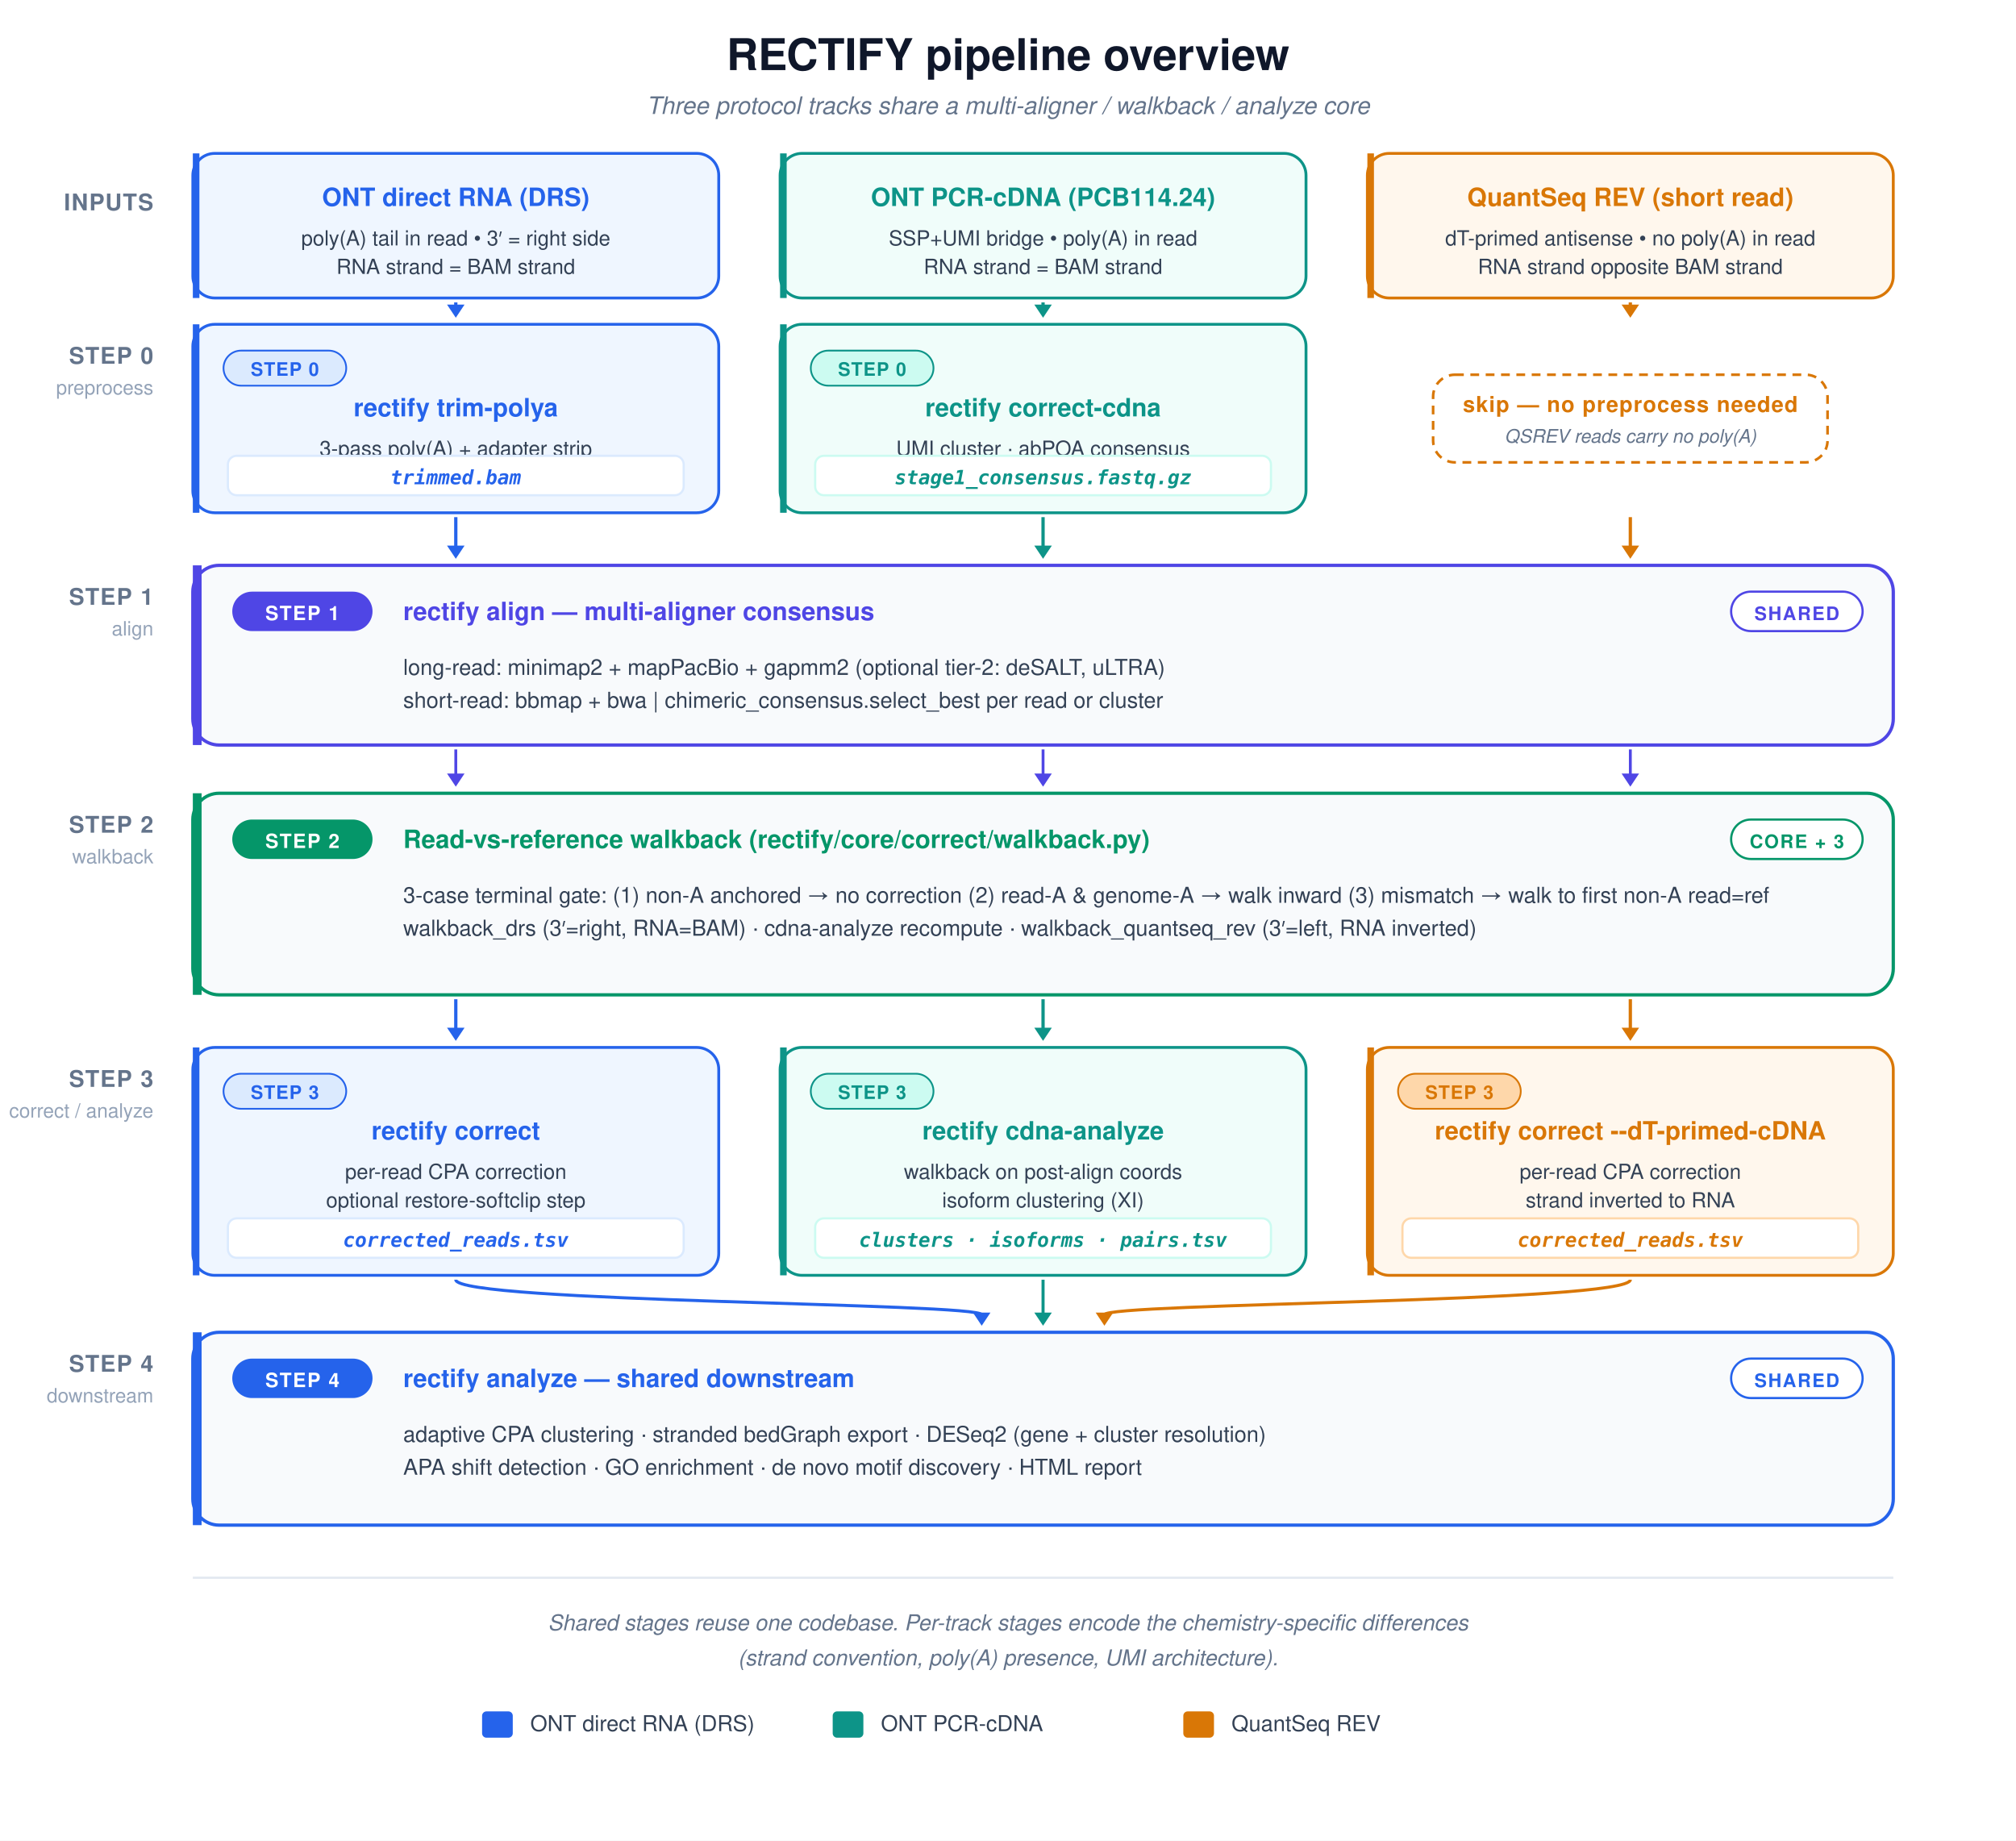
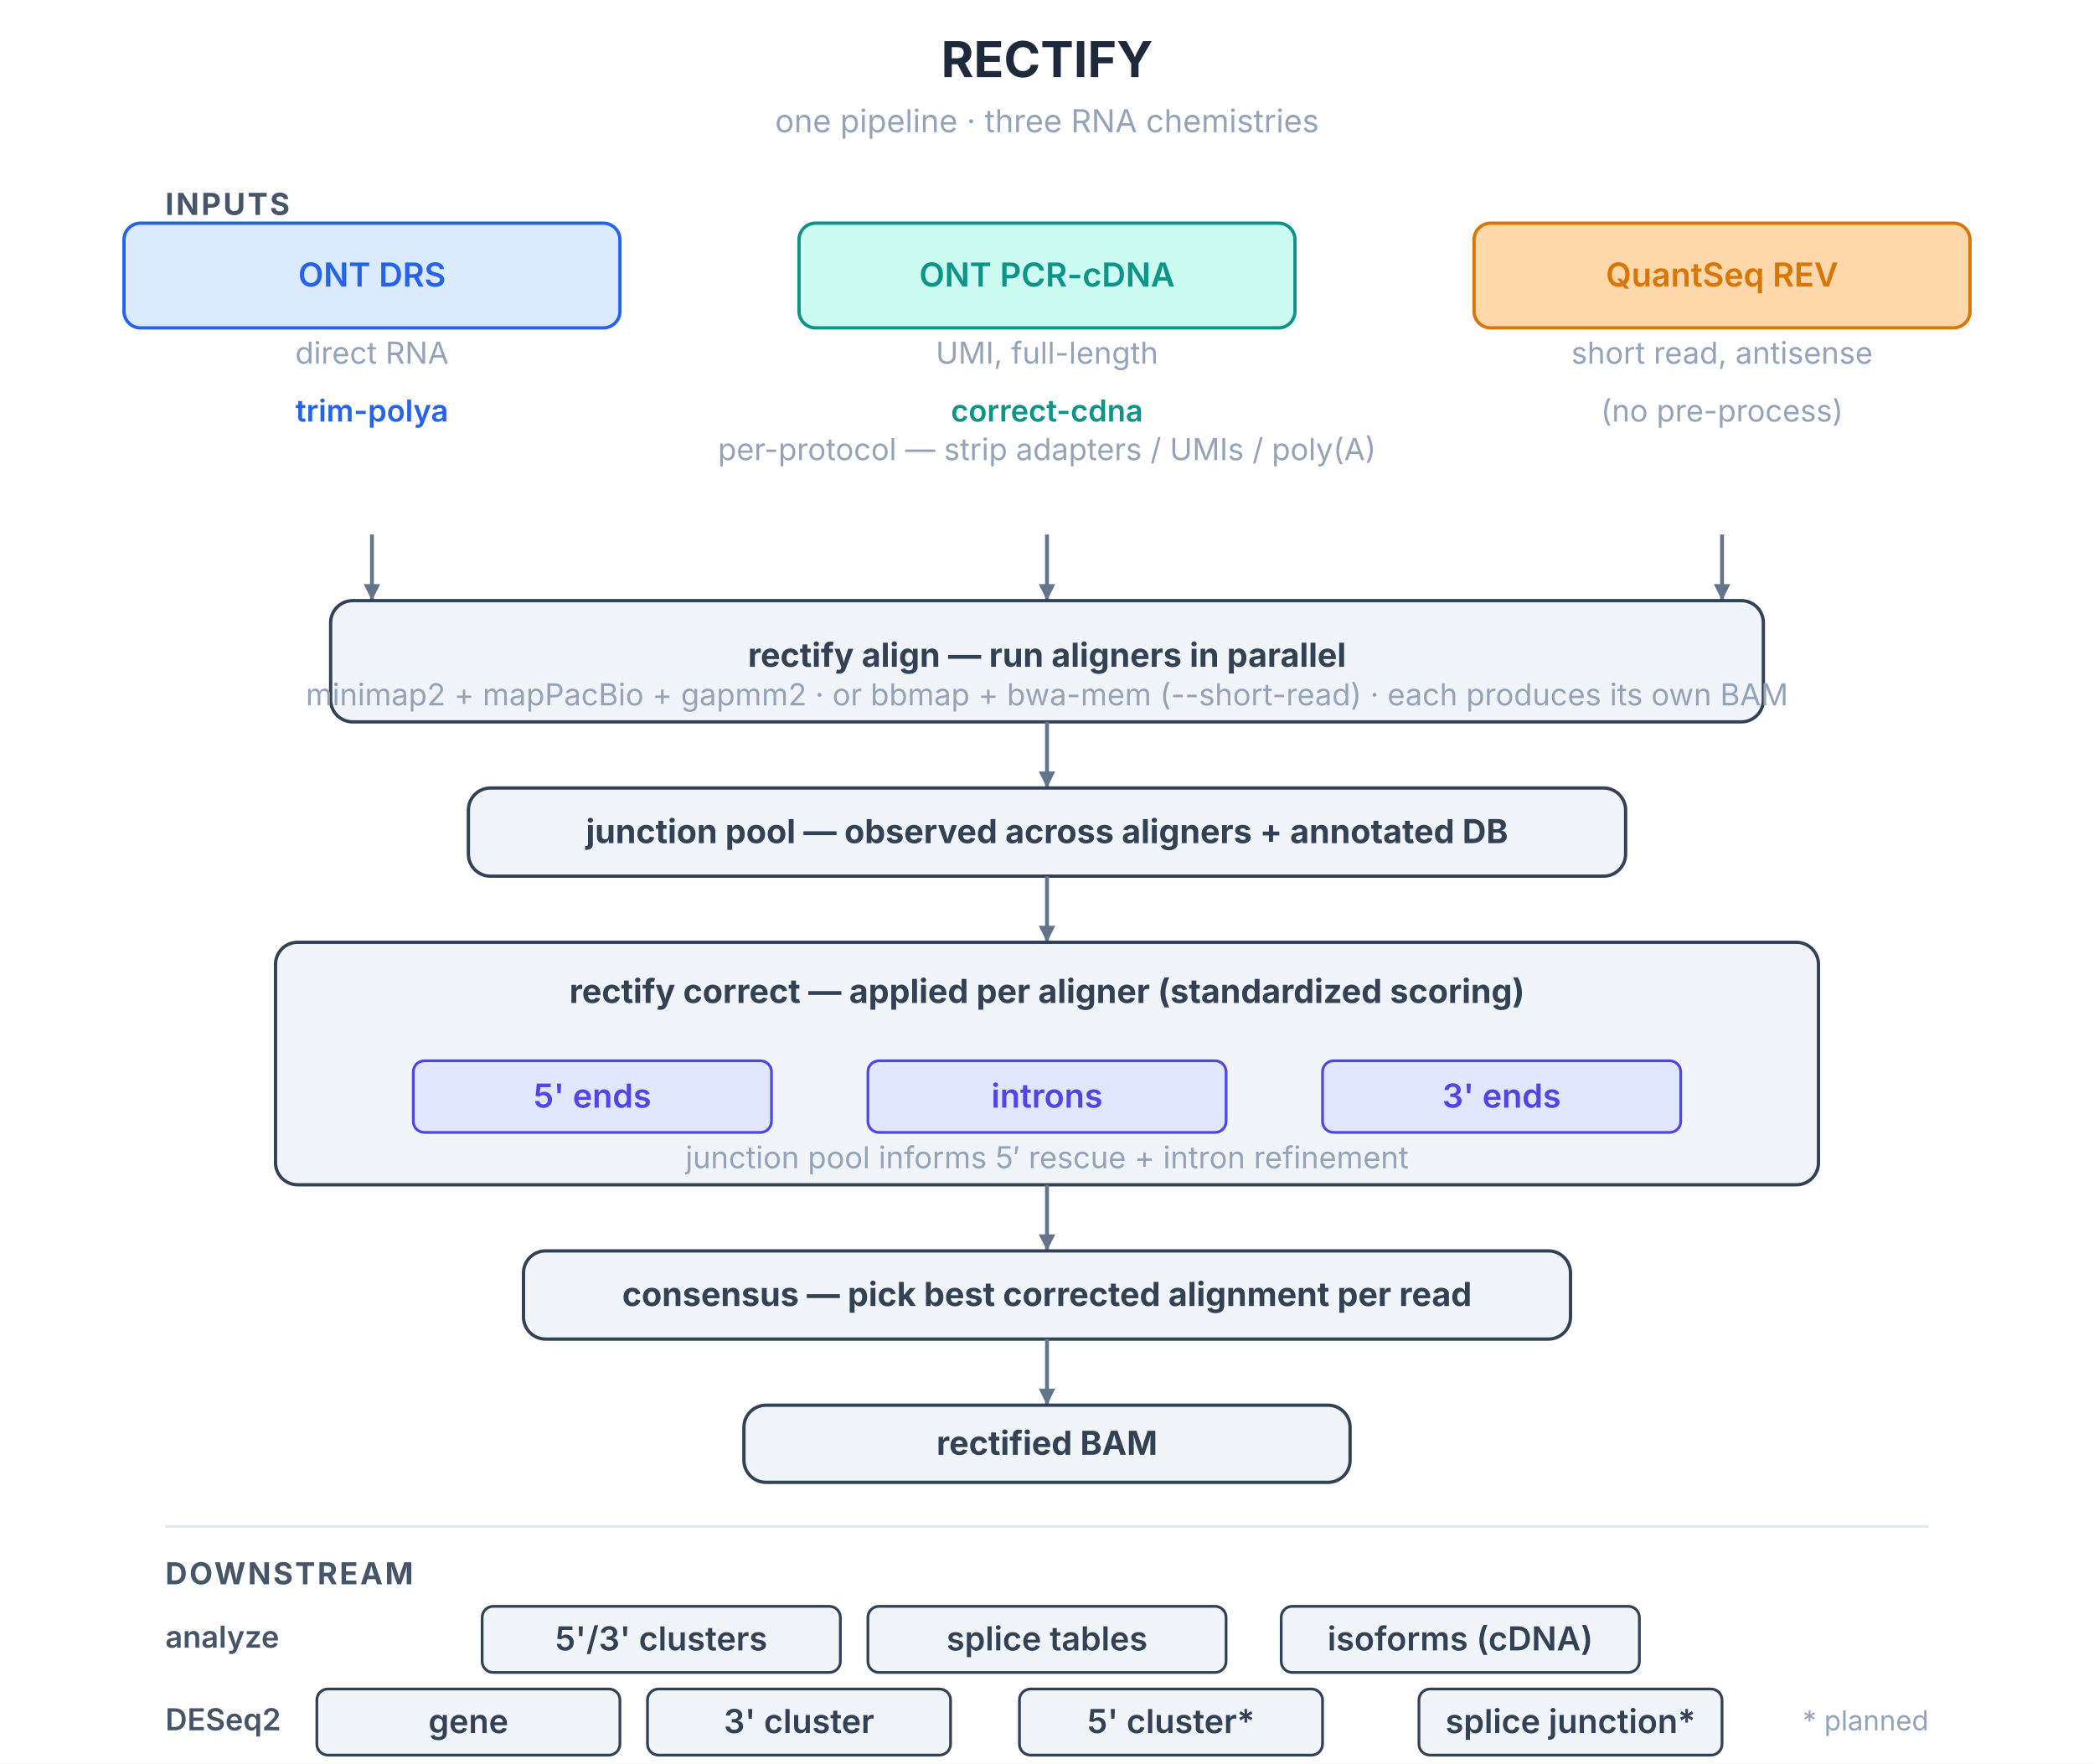
- <svg xmlns="http://www.w3.org/2000/svg" width="920" height="840" viewBox="0 0 920 840">
-   <rect fill="#ffffff" width="920" height="840" />
-   <g font-family="Helvetica Neue, Helvetica, Arial, sans-serif">
-     <text x="460.0" y="32.0" font-size="20" font-weight="700" text-anchor="middle" fill="#0f172a">RECTIFY pipeline overview</text>
-     <text x="460.0" y="52.0" font-size="11" font-weight="normal" text-anchor="middle" fill="#64748b" font-style="italic">Three protocol tracks share a multi-aligner / walkback / analyze core</text>
-     <text x="70.0" y="96.0" font-size="10.5" font-weight="700" text-anchor="end" fill="#64748b" letter-spacing="0.5">INPUTS</text>
-     <rect x="88" y="70" width="240" height="66" rx="10" fill="#eff6ff" />
-     <rect x="88" y="70" width="240" height="66" rx="10" fill="none" stroke="#2563eb" stroke-width="1.3" />
-     <rect x="88" y="70" width="3" height="66" fill="#2563eb" />
-     <text x="208.0" y="94.0" font-size="11.5" font-weight="700" text-anchor="middle" fill="#2563eb">ONT direct RNA (DRS)</text>
-     <text x="208.0" y="112.0" font-size="9.5" font-weight="normal" text-anchor="middle" fill="#334155">poly(A) tail in read • 3′ = right side</text>
-     <text x="208.0" y="125.0" font-size="9.5" font-weight="normal" text-anchor="middle" fill="#334155">RNA strand = BAM strand</text>
-     <rect x="356" y="70" width="240" height="66" rx="10" fill="#f0fdfa" />
-     <rect x="356" y="70" width="240" height="66" rx="10" fill="none" stroke="#0d9488" stroke-width="1.3" />
-     <rect x="356" y="70" width="3" height="66" fill="#0d9488" />
-     <text x="476.0" y="94.0" font-size="11.5" font-weight="700" text-anchor="middle" fill="#0d9488">ONT PCR-cDNA (PCB114.24)</text>
-     <text x="476.0" y="112.0" font-size="9.5" font-weight="normal" text-anchor="middle" fill="#334155">SSP+UMI bridge • poly(A) in read</text>
-     <text x="476.0" y="125.0" font-size="9.5" font-weight="normal" text-anchor="middle" fill="#334155">RNA strand = BAM strand</text>
-     <rect x="624" y="70" width="240" height="66" rx="10" fill="#fff7ed" />
-     <rect x="624" y="70" width="240" height="66" rx="10" fill="none" stroke="#d97706" stroke-width="1.3" />
-     <rect x="624" y="70" width="3" height="66" fill="#d97706" />
-     <text x="744.0" y="94.0" font-size="11.5" font-weight="700" text-anchor="middle" fill="#d97706">QuantSeq REV (short read)</text>
-     <text x="744.0" y="112.0" font-size="9.5" font-weight="normal" text-anchor="middle" fill="#334155">dT-primed antisense • no poly(A) in read</text>
-     <text x="744.0" y="125.0" font-size="9.5" font-weight="normal" text-anchor="middle" fill="#334155">RNA strand opposite BAM strand</text>
-     <line x1="208.0" x2="208.0" y1="138" y2="140" stroke="#2563eb" stroke-width="1.5" />
-     <polygon points="208.0,145 204.0,139 212.0,139" fill="#2563eb" />
-     <line x1="476.0" x2="476.0" y1="138" y2="140" stroke="#0d9488" stroke-width="1.5" />
-     <polygon points="476.0,145 472.0,139 480.0,139" fill="#0d9488" />
-     <line x1="744.0" x2="744.0" y1="138" y2="140" stroke="#d97706" stroke-width="1.5" />
-     <polygon points="744.0,145 740.0,139 748.0,139" fill="#d97706" />
-     <text x="70.0" y="166.0" font-size="10.5" font-weight="700" text-anchor="end" fill="#64748b" letter-spacing="0.5">STEP 0</text>
-     <text x="70.0" y="180.0" font-size="9" font-weight="normal" text-anchor="end" fill="#94a3b8">preprocess</text>
-     <rect x="88" y="148" width="240" height="86" rx="10" fill="#eff6ff" />
-     <rect x="88" y="148" width="240" height="86" rx="10" fill="none" stroke="#2563eb" stroke-width="1.3" />
-     <rect x="88" y="148" width="3" height="86" fill="#2563eb" />
-     <rect x="102" y="160" width="56" height="16" rx="8" fill="#dbeafe" stroke="#2563eb" stroke-width="0.8" />
-     <text x="130.0" y="171.5" font-size="8.5" font-weight="700" text-anchor="middle" fill="#2563eb" letter-spacing="0.4">STEP 0</text>
-     <text x="208.0" y="190.0" font-size="11.5" font-weight="700" text-anchor="middle" fill="#2563eb">rectify trim-polya</text>
-     <text x="208.0" y="208.0" font-size="9.5" font-weight="normal" text-anchor="middle" fill="#334155">3-pass poly(A) + adapter strip</text>
-     <text x="208.0" y="221.0" font-size="9.5" font-weight="normal" text-anchor="middle" fill="#334155">tail length cached for restore</text>
-     <rect x="104" y="208" width="208" height="18" rx="4" fill="#ffffff" stroke="#dbeafe" stroke-width="1" />
-     <text x="208.0" y="221.0" font-size="9" font-weight="600" text-anchor="middle" fill="#2563eb" font-style="italic" font-family="ui-monospace, Menlo, Consolas, monospace">trimmed.bam</text>
-     <rect x="356" y="148" width="240" height="86" rx="10" fill="#f0fdfa" />
-     <rect x="356" y="148" width="240" height="86" rx="10" fill="none" stroke="#0d9488" stroke-width="1.3" />
-     <rect x="356" y="148" width="3" height="86" fill="#0d9488" />
-     <rect x="370" y="160" width="56" height="16" rx="8" fill="#ccfbf1" stroke="#0d9488" stroke-width="0.8" />
-     <text x="398.0" y="171.5" font-size="8.5" font-weight="700" text-anchor="middle" fill="#0d9488" letter-spacing="0.4">STEP 0</text>
-     <text x="476.0" y="190.0" font-size="11.5" font-weight="700" text-anchor="middle" fill="#0d9488">rectify correct-cdna</text>
-     <text x="476.0" y="208.0" font-size="9.5" font-weight="normal" text-anchor="middle" fill="#334155">UMI cluster · abPOA consensus</text>
-     <text x="476.0" y="221.0" font-size="9.5" font-weight="normal" text-anchor="middle" fill="#334155">strip SSP+UMI+GGG (5′) and poly(A) (3′)</text>
-     <rect x="372" y="208" width="208" height="18" rx="4" fill="#ffffff" stroke="#ccfbf1" stroke-width="1" />
-     <text x="476.0" y="221.0" font-size="9" font-weight="600" text-anchor="middle" fill="#0d9488" font-style="italic" font-family="ui-monospace, Menlo, Consolas, monospace">stage1_consensus.fastq.gz</text>
-     <rect x="654.0" y="171.0" width="180" height="40" rx="10" fill="#ffffff" stroke="#d97706" stroke-width="1.2" stroke-dasharray="4,3" />
-     <text x="744.0" y="188.0" font-size="10" font-weight="700" text-anchor="middle" fill="#d97706" letter-spacing="0.4">skip — no preprocess needed</text>
-     <text x="744.0" y="202.0" font-size="8.5" font-weight="normal" text-anchor="middle" fill="#64748b" font-style="italic">QSREV reads carry no poly(A)</text>
-     <line x1="208.0" x2="208.0" y1="236" y2="250" stroke="#2563eb" stroke-width="1.5" />
-     <polygon points="208.0,255 204.0,249 212.0,249" fill="#2563eb" />
-     <line x1="476.0" x2="476.0" y1="236" y2="250" stroke="#0d9488" stroke-width="1.5" />
-     <polygon points="476.0,255 472.0,249 480.0,249" fill="#0d9488" />
-     <line x1="744.0" x2="744.0" y1="236" y2="250" stroke="#d97706" stroke-width="1.5" />
-     <polygon points="744.0,255 740.0,249 748.0,249" fill="#d97706" />
-     <text x="70.0" y="276.0" font-size="10.5" font-weight="700" text-anchor="end" fill="#64748b" letter-spacing="0.5">STEP 1</text>
-     <text x="70.0" y="290.0" font-size="9" font-weight="normal" text-anchor="end" fill="#94a3b8">align</text>
-     <rect x="88" y="258" width="776" height="82" rx="12" fill="#f8fafc" />
-     <rect x="88" y="258" width="776" height="82" rx="12" fill="none" stroke="#4f46e5" stroke-width="1.5" />
-     <rect x="88" y="258" width="4" height="82" fill="#4f46e5" />
-     <rect x="106" y="270" width="64" height="18" rx="9" fill="#4f46e5" stroke="none" stroke-width="1.2" />
-     <text x="138.0" y="283.0" font-size="9" font-weight="700" text-anchor="middle" fill="#ffffff" letter-spacing="0.6">STEP 1</text>
-     <rect x="790" y="270" width="60" height="18" rx="9" fill="#ffffff" stroke="#4f46e5" stroke-width="1" />
-     <text x="820.0" y="283.0" font-size="8.5" font-weight="700" text-anchor="middle" fill="#4f46e5" letter-spacing="0.6">SHARED</text>
-     <text x="184.0" y="283.0" font-size="11.5" font-weight="700" text-anchor="start" fill="#4f46e5">rectify align — multi-aligner consensus</text>
-     <text x="184.0" y="308.0" font-size="10" font-weight="normal" text-anchor="start" fill="#334155">long-read: minimap2 + mapPacBio + gapmm2  (optional tier-2: deSALT, uLTRA)</text>
-     <text x="184.0" y="323.0" font-size="10" font-weight="normal" text-anchor="start" fill="#334155">short-read: bbmap + bwa     |     chimeric_consensus.select_best per read or cluster</text>
-     <line x1="208.0" x2="208.0" y1="342" y2="354" stroke="#4f46e5" stroke-width="1.3" />
-     <polygon points="208.0,359 204.0,353 212.0,353" fill="#4f46e5" />
-     <line x1="476.0" x2="476.0" y1="342" y2="354" stroke="#4f46e5" stroke-width="1.3" />
-     <polygon points="476.0,359 472.0,353 480.0,353" fill="#4f46e5" />
-     <line x1="744.0" x2="744.0" y1="342" y2="354" stroke="#4f46e5" stroke-width="1.3" />
-     <polygon points="744.0,359 740.0,353 748.0,353" fill="#4f46e5" />
-     <text x="70.0" y="380.0" font-size="10.5" font-weight="700" text-anchor="end" fill="#64748b" letter-spacing="0.5">STEP 2</text>
-     <text x="70.0" y="394.0" font-size="9" font-weight="normal" text-anchor="end" fill="#94a3b8">walkback</text>
-     <rect x="88" y="362" width="776" height="92" rx="12" fill="#f8fafc" />
-     <rect x="88" y="362" width="776" height="92" rx="12" fill="none" stroke="#059669" stroke-width="1.5" />
-     <rect x="88" y="362" width="4" height="92" fill="#059669" />
-     <rect x="106" y="374" width="64" height="18" rx="9" fill="#059669" stroke="none" stroke-width="1.2" />
-     <text x="138.0" y="387.0" font-size="9" font-weight="700" text-anchor="middle" fill="#ffffff" letter-spacing="0.6">STEP 2</text>
-     <rect x="790" y="374" width="60" height="18" rx="9" fill="#ffffff" stroke="#059669" stroke-width="1" />
-     <text x="820.0" y="387.0" font-size="8.5" font-weight="700" text-anchor="middle" fill="#059669" letter-spacing="0.6">CORE + 3</text>
-     <text x="184.0" y="387.0" font-size="11.5" font-weight="700" text-anchor="start" fill="#059669">Read-vs-reference walkback   (rectify/core/correct/walkback.py)</text>
-     <text x="184.0" y="412.0" font-size="10" font-weight="normal" text-anchor="start" fill="#334155">3-case terminal gate:  (1) non-A anchored → no correction   (2) read-A &amp; genome-A → walk inward   (3) mismatch → walk to first non-A read=ref</text>
-     <text x="184.0" y="427.0" font-size="10" font-weight="normal" text-anchor="start" fill="#334155">walkback_drs (3′=right, RNA=BAM)   ·   cdna-analyze recompute   ·   walkback_quantseq_rev (3′=left, RNA inverted)</text>
-     <line x1="208.0" x2="208.0" y1="456" y2="470" stroke="#2563eb" stroke-width="1.5" />
-     <polygon points="208.0,475 204.0,469 212.0,469" fill="#2563eb" />
-     <line x1="476.0" x2="476.0" y1="456" y2="470" stroke="#0d9488" stroke-width="1.5" />
-     <polygon points="476.0,475 472.0,469 480.0,469" fill="#0d9488" />
-     <line x1="744.0" x2="744.0" y1="456" y2="470" stroke="#d97706" stroke-width="1.5" />
-     <polygon points="744.0,475 740.0,469 748.0,469" fill="#d97706" />
-     <text x="70.0" y="496.0" font-size="10.5" font-weight="700" text-anchor="end" fill="#64748b" letter-spacing="0.5">STEP 3</text>
-     <text x="70.0" y="510.0" font-size="9" font-weight="normal" text-anchor="end" fill="#94a3b8">correct / analyze</text>
-     <rect x="88" y="478" width="240" height="104" rx="10" fill="#eff6ff" />
-     <rect x="88" y="478" width="240" height="104" rx="10" fill="none" stroke="#2563eb" stroke-width="1.3" />
-     <rect x="88" y="478" width="3" height="104" fill="#2563eb" />
-     <rect x="102" y="490" width="56" height="16" rx="8" fill="#dbeafe" stroke="#2563eb" stroke-width="0.8" />
-     <text x="130.0" y="501.5" font-size="8.5" font-weight="700" text-anchor="middle" fill="#2563eb" letter-spacing="0.4">STEP 3</text>
-     <text x="208.0" y="520.0" font-size="11.5" font-weight="700" text-anchor="middle" fill="#2563eb">rectify correct</text>
-     <text x="208.0" y="538.0" font-size="9.5" font-weight="normal" text-anchor="middle" fill="#334155">per-read CPA correction</text>
-     <text x="208.0" y="551.0" font-size="9.5" font-weight="normal" text-anchor="middle" fill="#334155">optional restore-softclip step</text>
-     <text x="208.0" y="564.0" font-size="9.5" font-weight="normal" text-anchor="middle" fill="#334155">(poly(A) re-attached for IGV)</text>
-     <rect x="104" y="556" width="208" height="18" rx="4" fill="#ffffff" stroke="#dbeafe" stroke-width="1" />
-     <text x="208.0" y="569.0" font-size="9" font-weight="600" text-anchor="middle" fill="#2563eb" font-style="italic" font-family="ui-monospace, Menlo, Consolas, monospace">corrected_reads.tsv</text>
-     <rect x="356" y="478" width="240" height="104" rx="10" fill="#f0fdfa" />
-     <rect x="356" y="478" width="240" height="104" rx="10" fill="none" stroke="#0d9488" stroke-width="1.3" />
-     <rect x="356" y="478" width="3" height="104" fill="#0d9488" />
-     <rect x="370" y="490" width="56" height="16" rx="8" fill="#ccfbf1" stroke="#0d9488" stroke-width="0.8" />
-     <text x="398.0" y="501.5" font-size="8.5" font-weight="700" text-anchor="middle" fill="#0d9488" letter-spacing="0.4">STEP 3</text>
-     <text x="476.0" y="520.0" font-size="11.5" font-weight="700" text-anchor="middle" fill="#0d9488">rectify cdna-analyze</text>
-     <text x="476.0" y="538.0" font-size="9.5" font-weight="normal" text-anchor="middle" fill="#334155">walkback on post-align coords</text>
-     <text x="476.0" y="551.0" font-size="9.5" font-weight="normal" text-anchor="middle" fill="#334155">isoform clustering (XI)</text>
-     <text x="476.0" y="564.0" font-size="9.5" font-weight="normal" text-anchor="middle" fill="#334155">Type-1 ↔ Type-2 pairing (XL)</text>
-     <rect x="372" y="556" width="208" height="18" rx="4" fill="#ffffff" stroke="#ccfbf1" stroke-width="1" />
-     <text x="476.0" y="569.0" font-size="9" font-weight="600" text-anchor="middle" fill="#0d9488" font-style="italic" font-family="ui-monospace, Menlo, Consolas, monospace">clusters · isoforms · pairs.tsv</text>
-     <rect x="624" y="478" width="240" height="104" rx="10" fill="#fff7ed" />
-     <rect x="624" y="478" width="240" height="104" rx="10" fill="none" stroke="#d97706" stroke-width="1.3" />
-     <rect x="624" y="478" width="3" height="104" fill="#d97706" />
-     <rect x="638" y="490" width="56" height="16" rx="8" fill="#fed7aa" stroke="#d97706" stroke-width="0.8" />
-     <text x="666.0" y="501.5" font-size="8.5" font-weight="700" text-anchor="middle" fill="#d97706" letter-spacing="0.4">STEP 3</text>
-     <text x="744.0" y="520.0" font-size="11.5" font-weight="700" text-anchor="middle" fill="#d97706">rectify correct --dT-primed-cDNA</text>
-     <text x="744.0" y="538.0" font-size="9.5" font-weight="normal" text-anchor="middle" fill="#334155">per-read CPA correction</text>
-     <text x="744.0" y="551.0" font-size="9.5" font-weight="normal" text-anchor="middle" fill="#334155">strand inverted to RNA</text>
-     <text x="744.0" y="564.0" font-size="9.5" font-weight="normal" text-anchor="middle" fill="#334155">internal-priming caught by walkback</text>
-     <rect x="640" y="556" width="208" height="18" rx="4" fill="#ffffff" stroke="#fed7aa" stroke-width="1" />
-     <text x="744.0" y="569.0" font-size="9" font-weight="600" text-anchor="middle" fill="#d97706" font-style="italic" font-family="ui-monospace, Menlo, Consolas, monospace">corrected_reads.tsv</text>
-     <path d="M 208.0 584 C 208.0 594.5, 448.0 594.5, 448.0 600" fill="none" stroke="#2563eb" stroke-width="1.4" />
-     <polygon points="448.0,605 444.0,599 452.0,599" fill="#2563eb" />
-     <path d="M 476.0 584 C 476.0 594.5, 476.0 594.5, 476.0 600" fill="none" stroke="#0d9488" stroke-width="1.4" />
-     <polygon points="476.0,605 472.0,599 480.0,599" fill="#0d9488" />
-     <path d="M 744.0 584 C 744.0 594.5, 504.0 594.5, 504.0 600" fill="none" stroke="#d97706" stroke-width="1.4" />
-     <polygon points="504.0,605 500.0,599 508.0,599" fill="#d97706" />
-     <text x="70.0" y="626.0" font-size="10.5" font-weight="700" text-anchor="end" fill="#64748b" letter-spacing="0.5">STEP 4</text>
-     <text x="70.0" y="640.0" font-size="9" font-weight="normal" text-anchor="end" fill="#94a3b8">downstream</text>
-     <rect x="88" y="608" width="776" height="88" rx="12" fill="#f8fafc" />
-     <rect x="88" y="608" width="776" height="88" rx="12" fill="none" stroke="#2563eb" stroke-width="1.5" />
-     <rect x="88" y="608" width="4" height="88" fill="#2563eb" />
-     <rect x="106" y="620" width="64" height="18" rx="9" fill="#2563eb" stroke="none" stroke-width="1.2" />
-     <text x="138.0" y="633.0" font-size="9" font-weight="700" text-anchor="middle" fill="#ffffff" letter-spacing="0.6">STEP 4</text>
-     <rect x="790" y="620" width="60" height="18" rx="9" fill="#ffffff" stroke="#2563eb" stroke-width="1" />
-     <text x="820.0" y="633.0" font-size="8.5" font-weight="700" text-anchor="middle" fill="#2563eb" letter-spacing="0.6">SHARED</text>
-     <text x="184.0" y="633.0" font-size="11.5" font-weight="700" text-anchor="start" fill="#2563eb">rectify analyze — shared downstream</text>
-     <text x="184.0" y="658.0" font-size="10" font-weight="normal" text-anchor="start" fill="#334155">adaptive CPA clustering   ·   stranded bedGraph export   ·   DESeq2 (gene + cluster resolution)</text>
-     <text x="184.0" y="673.0" font-size="10" font-weight="normal" text-anchor="start" fill="#334155">APA shift detection   ·   GO enrichment   ·   de novo motif discovery   ·   HTML report</text>
-     <line x1="88" x2="864" y1="720" y2="720" stroke="#e2e8f0" stroke-width="1" />
-     <text x="460.0" y="744.0" font-size="10" font-weight="normal" text-anchor="middle" fill="#64748b" font-style="italic">Shared stages reuse one codebase. Per-track stages encode the chemistry-specific differences</text>
-     <text x="460.0" y="760.0" font-size="10" font-weight="normal" text-anchor="middle" fill="#64748b" font-style="italic">(strand convention, poly(A) presence, UMI architecture).</text>
-     <rect x="220.0" y="781" width="14" height="12" rx="2" fill="#2563eb" />
-     <text x="242.0" y="790.0" font-size="10" font-weight="normal" text-anchor="start" fill="#334155">ONT direct RNA (DRS)</text>
-     <rect x="380.0" y="781" width="14" height="12" rx="2" fill="#0d9488" />
-     <text x="402.0" y="790.0" font-size="10" font-weight="normal" text-anchor="start" fill="#334155">ONT PCR-cDNA</text>
-     <rect x="540.0" y="781" width="14" height="12" rx="2" fill="#d97706" />
-     <text x="562.0" y="790.0" font-size="10" font-weight="normal" text-anchor="start" fill="#334155">QuantSeq REV</text>
+ <svg xmlns="http://www.w3.org/2000/svg" width="760" height="640" viewBox="0 0 760 640">
+   <defs>
+     <marker id="arr" markerWidth="6" markerHeight="6" refX="6" refY="3" orient="auto" markerUnits="userSpaceOnUse">
+       <path d="M0,0 L0,6 L6,3 z" fill="#64748b" />
+     </marker>
+   </defs>
+   <rect fill="#ffffff" width="760" height="640" />
+   <g font-family="Inter, Helvetica Neue, Helvetica, Arial, sans-serif">
+     <text fill="#1e293b" font-size="18" font-weight="700" text-anchor="middle" x="380.0" y="28">RECTIFY</text>
+     <text fill="#94a3b8" font-size="11.5" font-weight="400" text-anchor="middle" x="380.0" y="48">one pipeline · three RNA chemistries</text>
+     <text fill="#475569" font-size="11" font-weight="700" text-anchor="start" letter-spacing="0.8" x="60" y="78">INPUTS</text>
+     <rect x="45.0" y="81.0" width="180" height="38" rx="6" fill="#dbeafe" stroke="#2563eb" stroke-width="1.2" />
+     <text fill="#2563eb" font-size="12" font-weight="600" text-anchor="middle" x="135" y="104">ONT DRS</text>
+     <text fill="#94a3b8" font-size="11" font-weight="400" text-anchor="middle" x="135" y="132.0">direct RNA</text>
+     <rect x="290.0" y="81.0" width="180" height="38" rx="6" fill="#ccfbf1" stroke="#0d9488" stroke-width="1.2" />
+     <text fill="#0d9488" font-size="12" font-weight="600" text-anchor="middle" x="380" y="104">ONT PCR-cDNA</text>
+     <text fill="#94a3b8" font-size="11" font-weight="400" text-anchor="middle" x="380" y="132.0">UMI, full-length</text>
+     <rect x="535.0" y="81.0" width="180" height="38" rx="6" fill="#fed7aa" stroke="#d97706" stroke-width="1.2" />
+     <text fill="#d97706" font-size="12" font-weight="600" text-anchor="middle" x="625" y="104">QuantSeq REV</text>
+     <text fill="#94a3b8" font-size="11" font-weight="400" text-anchor="middle" x="625" y="132.0">short read, antisense</text>
+     <text fill="#2563eb" font-size="11" font-weight="600" text-anchor="middle" x="135" y="153">trim-polya</text>
+     <text fill="#0d9488" font-size="11" font-weight="600" text-anchor="middle" x="380" y="153">correct-cdna</text>
+     <text fill="#94a3b8" font-size="11" font-weight="400" text-anchor="middle" x="625" y="153">(no pre-process)</text>
+     <text fill="#94a3b8" font-size="11" font-weight="400" text-anchor="middle" x="380.0" y="167">per-protocol — strip adapters / UMIs / poly(A)</text>
+     <line x1="135" y1="194" x2="135" y2="218" stroke="#64748b" stroke-width="1.4" marker-end="url(#arr)" />
+     <line x1="380" y1="194" x2="380" y2="218" stroke="#64748b" stroke-width="1.4" marker-end="url(#arr)" />
+     <line x1="625" y1="194" x2="625" y2="218" stroke="#64748b" stroke-width="1.4" marker-end="url(#arr)" />
+     <rect x="120.0" y="218.0" width="520" height="44" rx="8" fill="#f1f5f9" stroke="#334155" stroke-width="1.2" />
+     <text fill="#334155" font-size="12" font-weight="700" text-anchor="middle" x="380.0" y="242.0">rectify align — run aligners in parallel</text>
+     <text fill="#94a3b8" font-size="11" font-weight="400" text-anchor="middle" x="380.0" y="256.0">minimap2 + mapPacBio + gapmm2 · or bbmap + bwa-mem (--short-read) · each produces its own BAM</text>
+     <line x1="380.0" y1="262" x2="380.0" y2="286" stroke="#64748b" stroke-width="1.4" marker-end="url(#arr)" />
+     <rect x="170.0" y="286.0" width="420" height="32" rx="8" fill="#f1f5f9" stroke="#334155" stroke-width="1.2" />
+     <text fill="#334155" font-size="12" font-weight="700" text-anchor="middle" x="380.0" y="306.0">junction pool — observed across aligners + annotated DB</text>
+     <line x1="380.0" y1="318" x2="380.0" y2="342" stroke="#64748b" stroke-width="1.4" marker-end="url(#arr)" />
+     <rect x="100.0" y="342.0" width="560" height="88" rx="8" fill="#f1f5f9" stroke="#334155" stroke-width="1.2" />
+     <text fill="#334155" font-size="12" font-weight="700" text-anchor="middle" x="380.0" y="364.0">rectify correct — applied per aligner (standardized scoring)</text>
+     <rect x="150.0" y="385.0" width="130" height="26" rx="4" fill="#e0e7ff" stroke="#4f46e5" stroke-width="1" />
+     <text fill="#4f46e5" font-size="12" font-weight="600" text-anchor="middle" x="215.0" y="402.0">5' ends</text>
+     <rect x="315.0" y="385.0" width="130" height="26" rx="4" fill="#e0e7ff" stroke="#4f46e5" stroke-width="1" />
+     <text fill="#4f46e5" font-size="12" font-weight="600" text-anchor="middle" x="380.0" y="402.0">introns</text>
+     <rect x="480.0" y="385.0" width="130" height="26" rx="4" fill="#e0e7ff" stroke="#4f46e5" stroke-width="1" />
+     <text fill="#4f46e5" font-size="12" font-weight="600" text-anchor="middle" x="545.0" y="402.0">3' ends</text>
+     <text fill="#94a3b8" font-size="11" font-weight="400" text-anchor="middle" x="380.0" y="424.0">junction pool informs 5′ rescue + intron refinement</text>
+     <line x1="380.0" y1="430" x2="380.0" y2="454" stroke="#64748b" stroke-width="1.4" marker-end="url(#arr)" />
+     <rect x="190.0" y="454.0" width="380" height="32" rx="8" fill="#f1f5f9" stroke="#334155" stroke-width="1.2" />
+     <text fill="#334155" font-size="12" font-weight="700" text-anchor="middle" x="380.0" y="474.0">consensus — pick best corrected alignment per read</text>
+     <line x1="380.0" y1="486" x2="380.0" y2="510" stroke="#64748b" stroke-width="1.4" marker-end="url(#arr)" />
+     <rect x="270.0" y="510.0" width="220" height="28" rx="8" fill="#f1f5f9" stroke="#334155" stroke-width="1.2" />
+     <text fill="#334155" font-size="12" font-weight="700" text-anchor="middle" x="380.0" y="528.0">rectified BAM</text>
+     <line x1="60" x2="700" y1="554" y2="554" stroke="#e2e8f0" stroke-width="1" />
+     <text fill="#475569" font-size="11" font-weight="700" text-anchor="start" letter-spacing="0.8" x="60" y="575">DOWNSTREAM</text>
+     <text fill="#475569" font-size="11" font-weight="600" text-anchor="start" x="60" y="598">analyze</text>
+     <rect x="175.0" y="583.0" width="130" height="24" rx="4" fill="#f1f5f9" stroke="#334155" stroke-width="1" />
+     <text fill="#334155" font-size="12" font-weight="600" text-anchor="middle" x="240" y="599">5'/3' clusters</text>
+     <rect x="315.0" y="583.0" width="130" height="24" rx="4" fill="#f1f5f9" stroke="#334155" stroke-width="1" />
+     <text fill="#334155" font-size="12" font-weight="600" text-anchor="middle" x="380" y="599">splice tables</text>
+     <rect x="465.0" y="583.0" width="130" height="24" rx="4" fill="#f1f5f9" stroke="#334155" stroke-width="1" />
+     <text fill="#334155" font-size="12" font-weight="600" text-anchor="middle" x="530" y="599">isoforms (cDNA)</text>
+     <text fill="#475569" font-size="11" font-weight="600" text-anchor="start" x="60" y="628">DESeq2</text>
+     <rect x="115.0" y="613.0" width="110" height="24" rx="4" fill="#f1f5f9" stroke="#334155" stroke-width="1" />
+     <text fill="#334155" font-size="12" font-weight="600" text-anchor="middle" x="170" y="629">gene</text>
+     <rect x="235.0" y="613.0" width="110" height="24" rx="4" fill="#f1f5f9" stroke="#334155" stroke-width="1" />
+     <text fill="#334155" font-size="12" font-weight="600" text-anchor="middle" x="290" y="629">3' cluster</text>
+     <rect x="370.0" y="613.0" width="110" height="24" rx="4" fill="#f1f5f9" stroke="#334155" stroke-width="1" />
+     <text fill="#334155" font-size="12" font-weight="600" text-anchor="middle" x="425" y="629">5' cluster*</text>
+     <rect x="515.0" y="613.0" width="110" height="24" rx="4" fill="#f1f5f9" stroke="#334155" stroke-width="1" />
+     <text fill="#334155" font-size="12" font-weight="600" text-anchor="middle" x="570" y="629">splice junction*</text>
+     <text fill="#94a3b8" font-size="10" font-weight="400" text-anchor="end" x="700" y="628">* planned</text>
  </g>
</svg>
